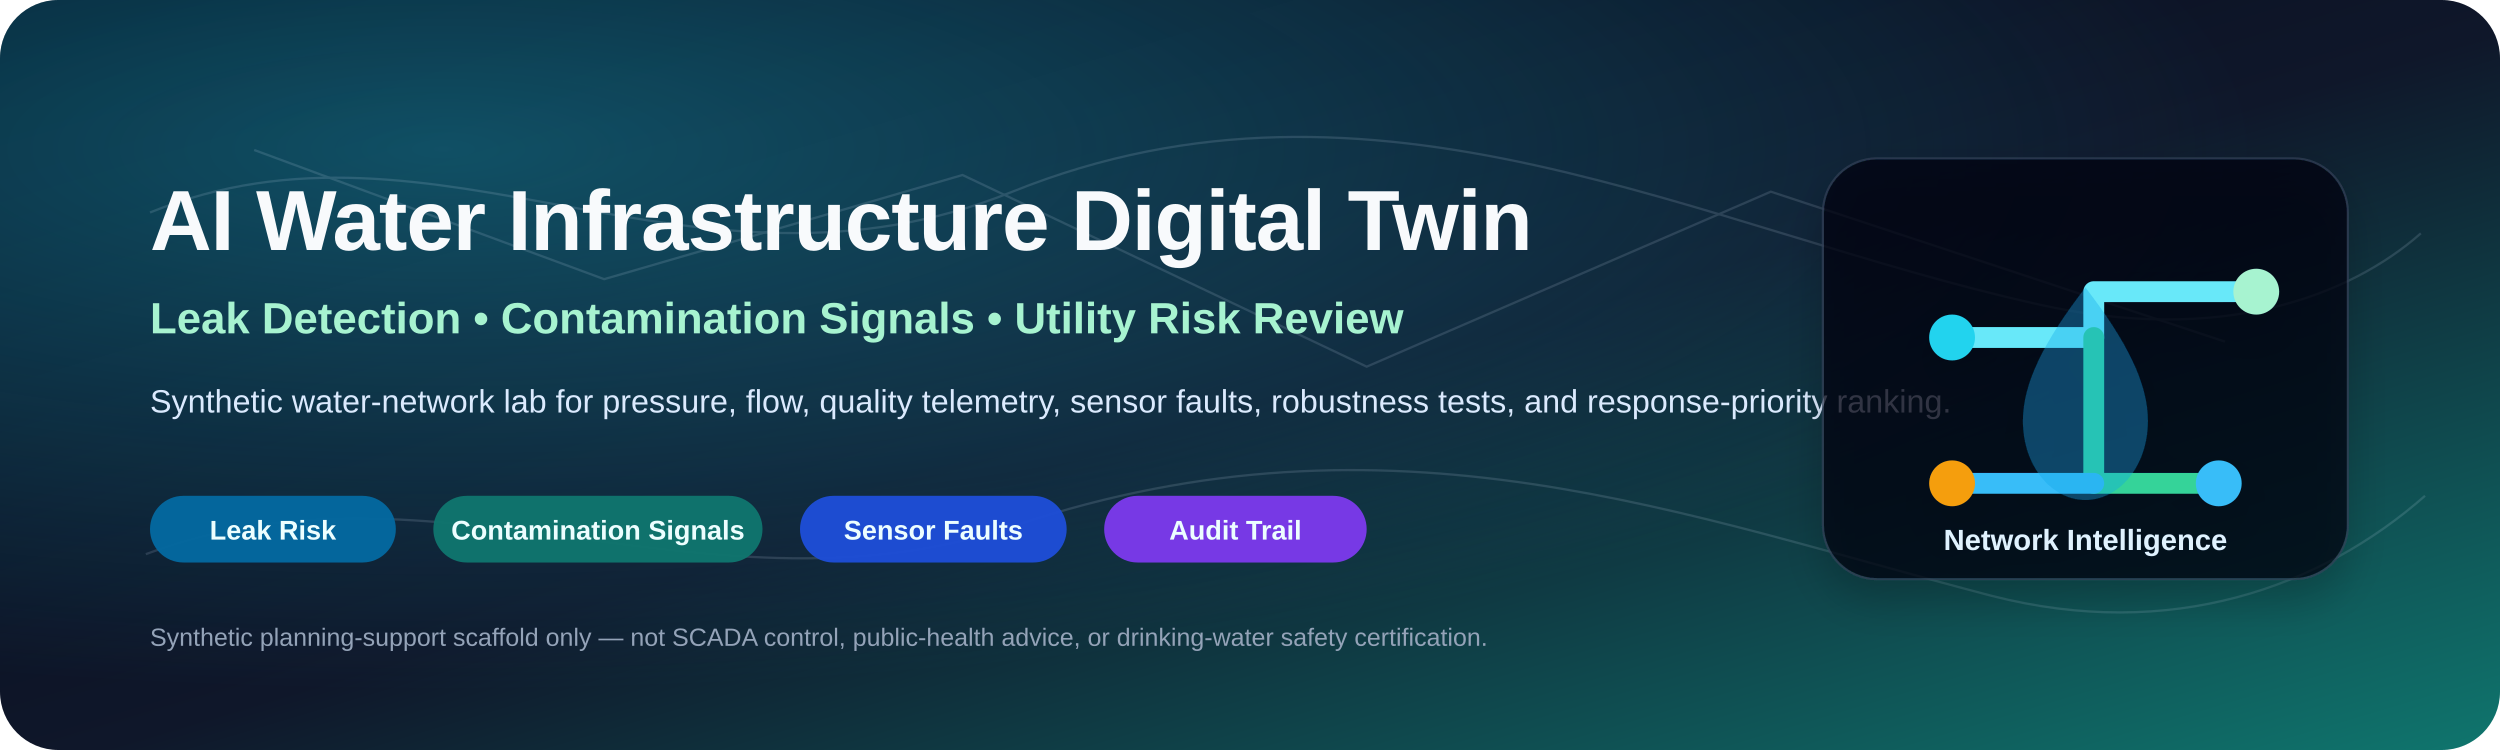
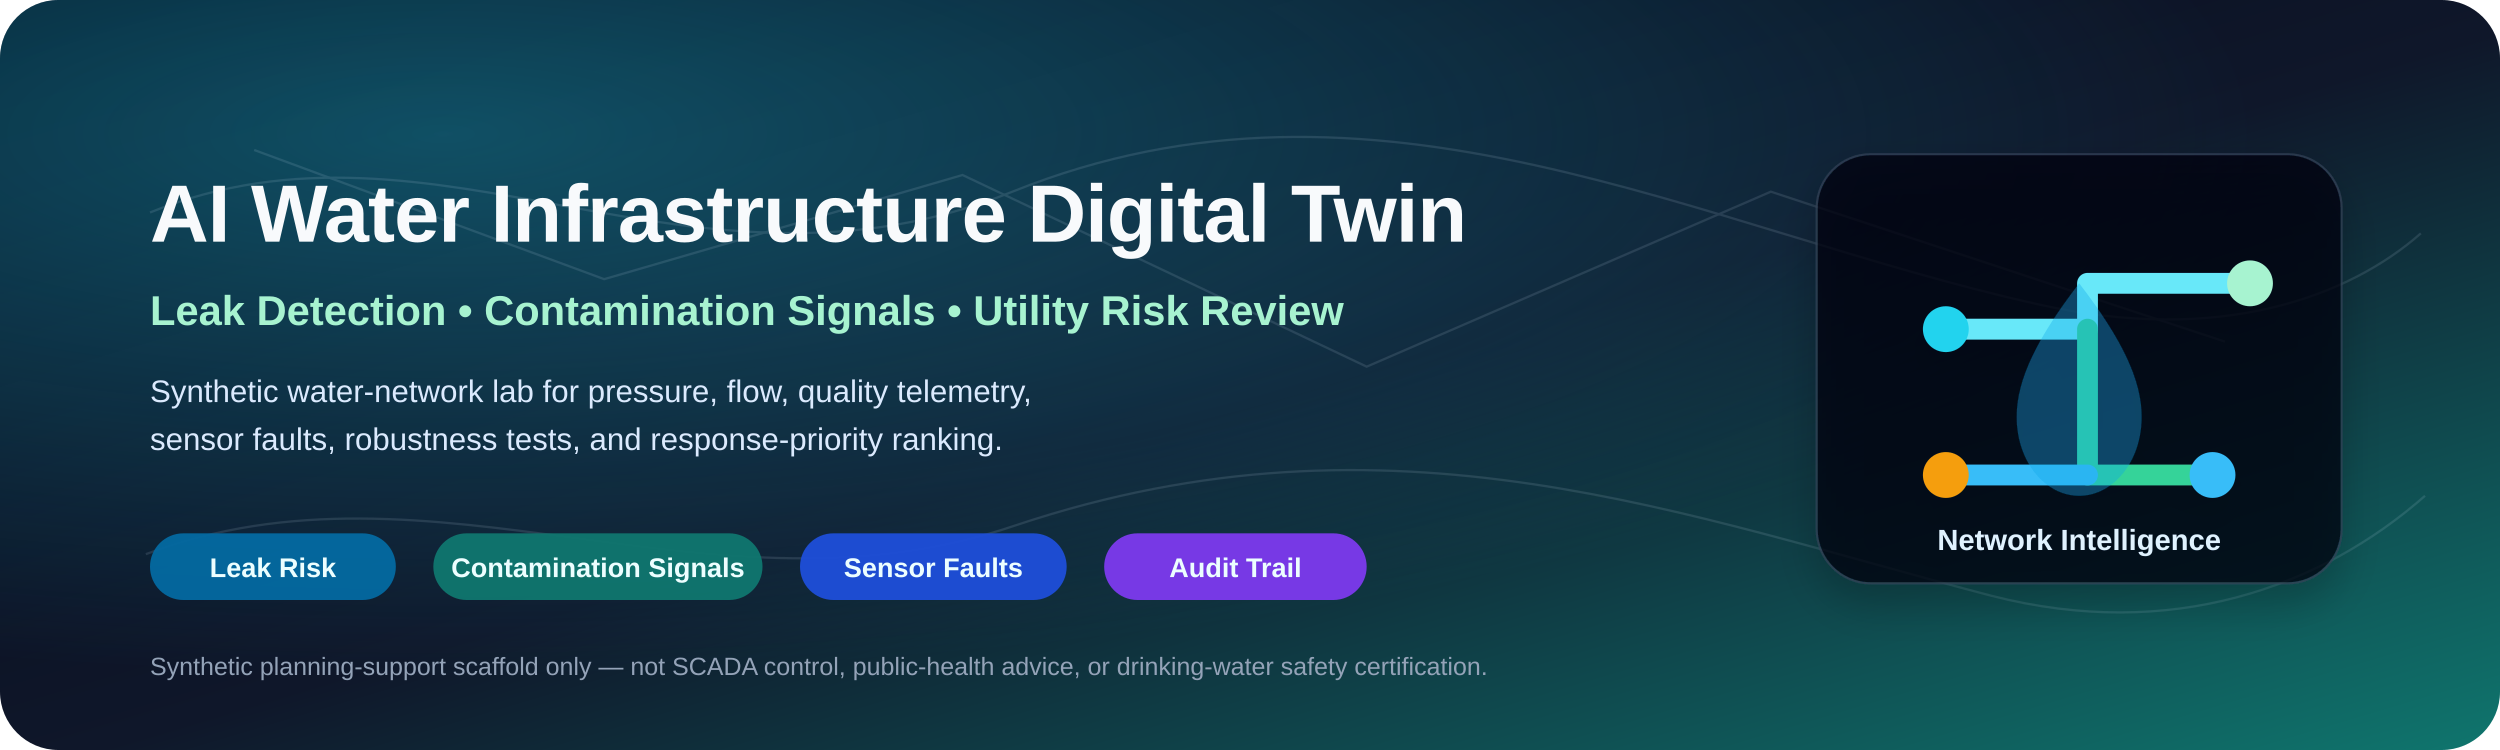
<svg xmlns="http://www.w3.org/2000/svg" width="1200" height="360" viewBox="0 0 1200 360" role="img" aria-label="AI Water Infrastructure Leak and Contamination Digital Twin banner">
  <defs>
    <linearGradient id="bg" x1="0" y1="0" x2="1" y2="1">
      <stop offset="0%" stop-color="#020617" />
      <stop offset="52%" stop-color="#0f172a" />
      <stop offset="100%" stop-color="#0f766e" />
    </linearGradient>
-     <radialGradient id="glow" cx="18%" cy="20%" r="72%">
+     <radialGradient id="glow" cx="18%" cy="18%" r="72%">
      <stop offset="0%" stop-color="#22d3ee" stop-opacity="0.34" />
      <stop offset="100%" stop-color="#22d3ee" stop-opacity="0" />
    </radialGradient>
    <filter id="shadow" x="-20%" y="-20%" width="140%" height="140%">
      <feDropShadow dx="0" dy="10" stdDeviation="10" flood-color="#000000" flood-opacity="0.28" />
    </filter>
    <style>
-       .title{font:800 41px Arial,Helvetica,sans-serif;fill:#f8fafc;letter-spacing:-.5px}
-       .sub{font:700 21px Arial,Helvetica,sans-serif;fill:#a7f3d0}
-       .body{font:500 15.5px Arial,Helvetica,sans-serif;fill:#dbeafe}
+       .title{font:800 39px Arial,Helvetica,sans-serif;fill:#f8fafc;letter-spacing:-.45px}
+       .sub{font:700 20px Arial,Helvetica,sans-serif;fill:#a7f3d0}
+       .body{font:500 15px Arial,Helvetica,sans-serif;fill:#dbeafe}
      .chip{font:700 13px Arial,Helvetica,sans-serif;fill:#ecfeff}
      .tiny{font:500 12px Arial,Helvetica,sans-serif;fill:#94a3b8}
      .cardLabel{font:700 14px Arial,Helvetica,sans-serif;fill:#e0f2fe}
    </style>
  </defs>
  <rect width="1200" height="360" rx="28" fill="url(#bg)" />
  <rect width="1200" height="360" rx="28" fill="url(#glow)" />
-   <g opacity="0.14" stroke="#dbeafe" stroke-width="1.1" fill="none">
+   <g opacity="0.12" stroke="#dbeafe" stroke-width="1.1" fill="none">
    <path d="M72 102 C210 46 332 154 486 92 C660 22 816 110 978 146 C1066 166 1128 142 1162 112" />
    <path d="M70 266 C208 214 342 302 488 252 C668 192 810 248 956 286 C1042 308 1114 282 1164 238" />
    <path d="M122 72 L290 134 L462 84 L656 176 L850 92 L1068 164" />
  </g>
-   <g transform="translate(72 72)">
+   <g transform="translate(72 68)">
    <text class="title" x="0" y="48">AI Water Infrastructure Digital Twin</text>
    <text class="sub" x="0" y="88">Leak Detection • Contamination Signals • Utility Risk Review</text>
-     <text class="body" x="0" y="126">Synthetic water-network lab for pressure, flow, quality telemetry, sensor faults, robustness tests, and response-priority ranking.</text>
-     <g transform="translate(0 166)">
+     <text class="body" x="0" y="125">Synthetic water-network lab for pressure, flow, quality telemetry,</text>
+     <text class="body" x="0" y="148">sensor faults, robustness tests, and response-priority ranking.</text>
+     <g transform="translate(0 188)">
      <rect x="0" y="0" width="118" height="32" rx="16" fill="#0369a1" opacity="0.95" />
      <text class="chip" x="59" y="21" text-anchor="middle">Leak Risk</text>
      <rect x="136" y="0" width="158" height="32" rx="16" fill="#0f766e" opacity="0.95" />
      <text class="chip" x="215" y="21" text-anchor="middle">Contamination Signals</text>
      <rect x="312" y="0" width="128" height="32" rx="16" fill="#1d4ed8" opacity="0.95" />
      <text class="chip" x="376" y="21" text-anchor="middle">Sensor Faults</text>
      <rect x="458" y="0" width="126" height="32" rx="16" fill="#7c3aed" opacity="0.95" />
      <text class="chip" x="521" y="21" text-anchor="middle">Audit Trail</text>
    </g>
-     <text class="tiny" x="0" y="238">Synthetic planning-support scaffold only — not SCADA control, public-health advice, or drinking-water safety certification.</text>
+     <text class="tiny" x="0" y="256">Synthetic planning-support scaffold only — not SCADA control, public-health advice, or drinking-water safety certification.</text>
  </g>
-   <g transform="translate(875 76)" filter="url(#shadow)">
-     <rect x="0" y="0" width="252" height="202" rx="26" fill="#020617" opacity="0.72" stroke="#334155" />
-     <g transform="translate(42 44)" fill="none" stroke-linecap="round" stroke-linejoin="round">
+   <g transform="translate(872 74)" filter="url(#shadow)">
+     <rect x="0" y="0" width="252" height="206" rx="26" fill="#020617" opacity="0.74" stroke="#334155" />
+     <g transform="translate(42 42)" fill="none" stroke-linecap="round" stroke-linejoin="round">
      <path d="M20 42 H88 V20 H166" stroke="#67e8f9" stroke-width="10" />
      <path d="M88 42 V112 H148" stroke="#34d399" stroke-width="10" />
      <path d="M20 112 H88" stroke="#38bdf8" stroke-width="10" />
      <circle cx="20" cy="42" r="11" fill="#22d3ee" stroke="none" />
      <circle cx="166" cy="20" r="11" fill="#a7f3d0" stroke="none" />
      <circle cx="148" cy="112" r="11" fill="#38bdf8" stroke="none" />
      <circle cx="20" cy="112" r="11" fill="#f59e0b" stroke="none" />
    </g>
    <path d="M126 62 C106 88 96 108 96 126 C96 148 110 164 126 164 C142 164 156 148 156 126 C156 108 146 88 126 62 Z" fill="#0ea5e9" opacity="0.35" />
-     <text class="cardLabel" x="126" y="188" text-anchor="middle">Network Intelligence</text>
+     <text class="cardLabel" x="126" y="190" text-anchor="middle">Network Intelligence</text>
  </g>
</svg>
